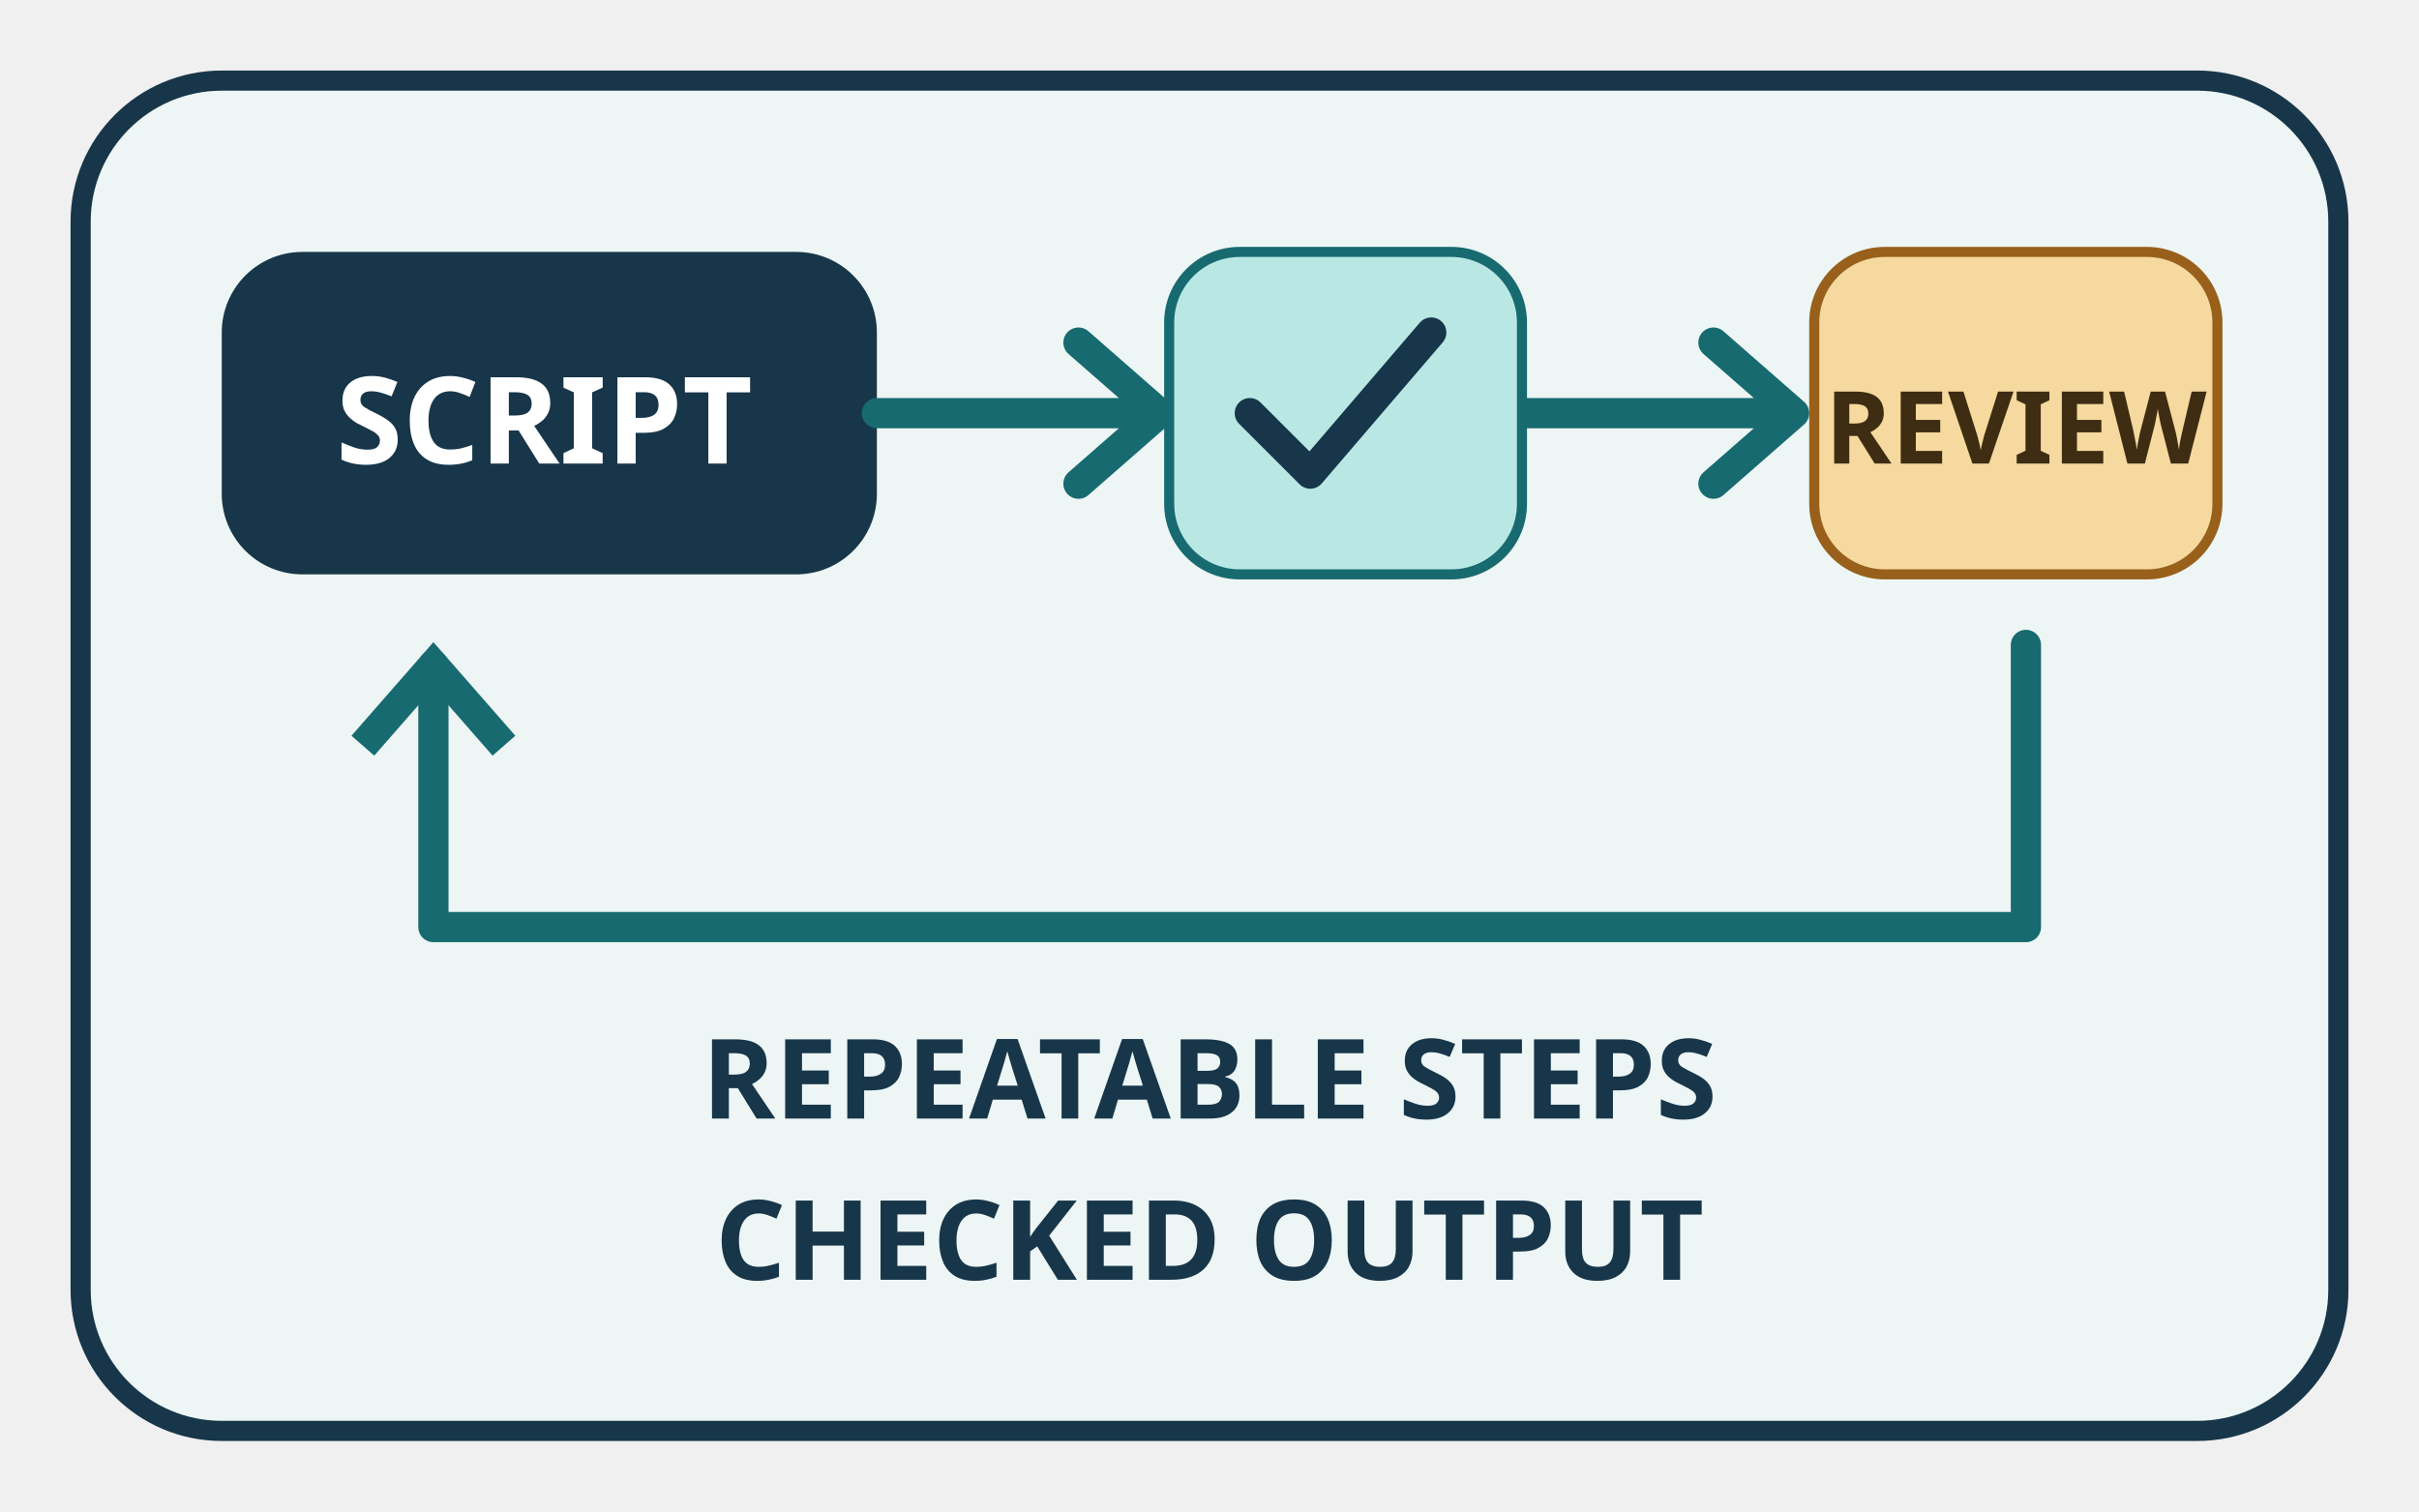
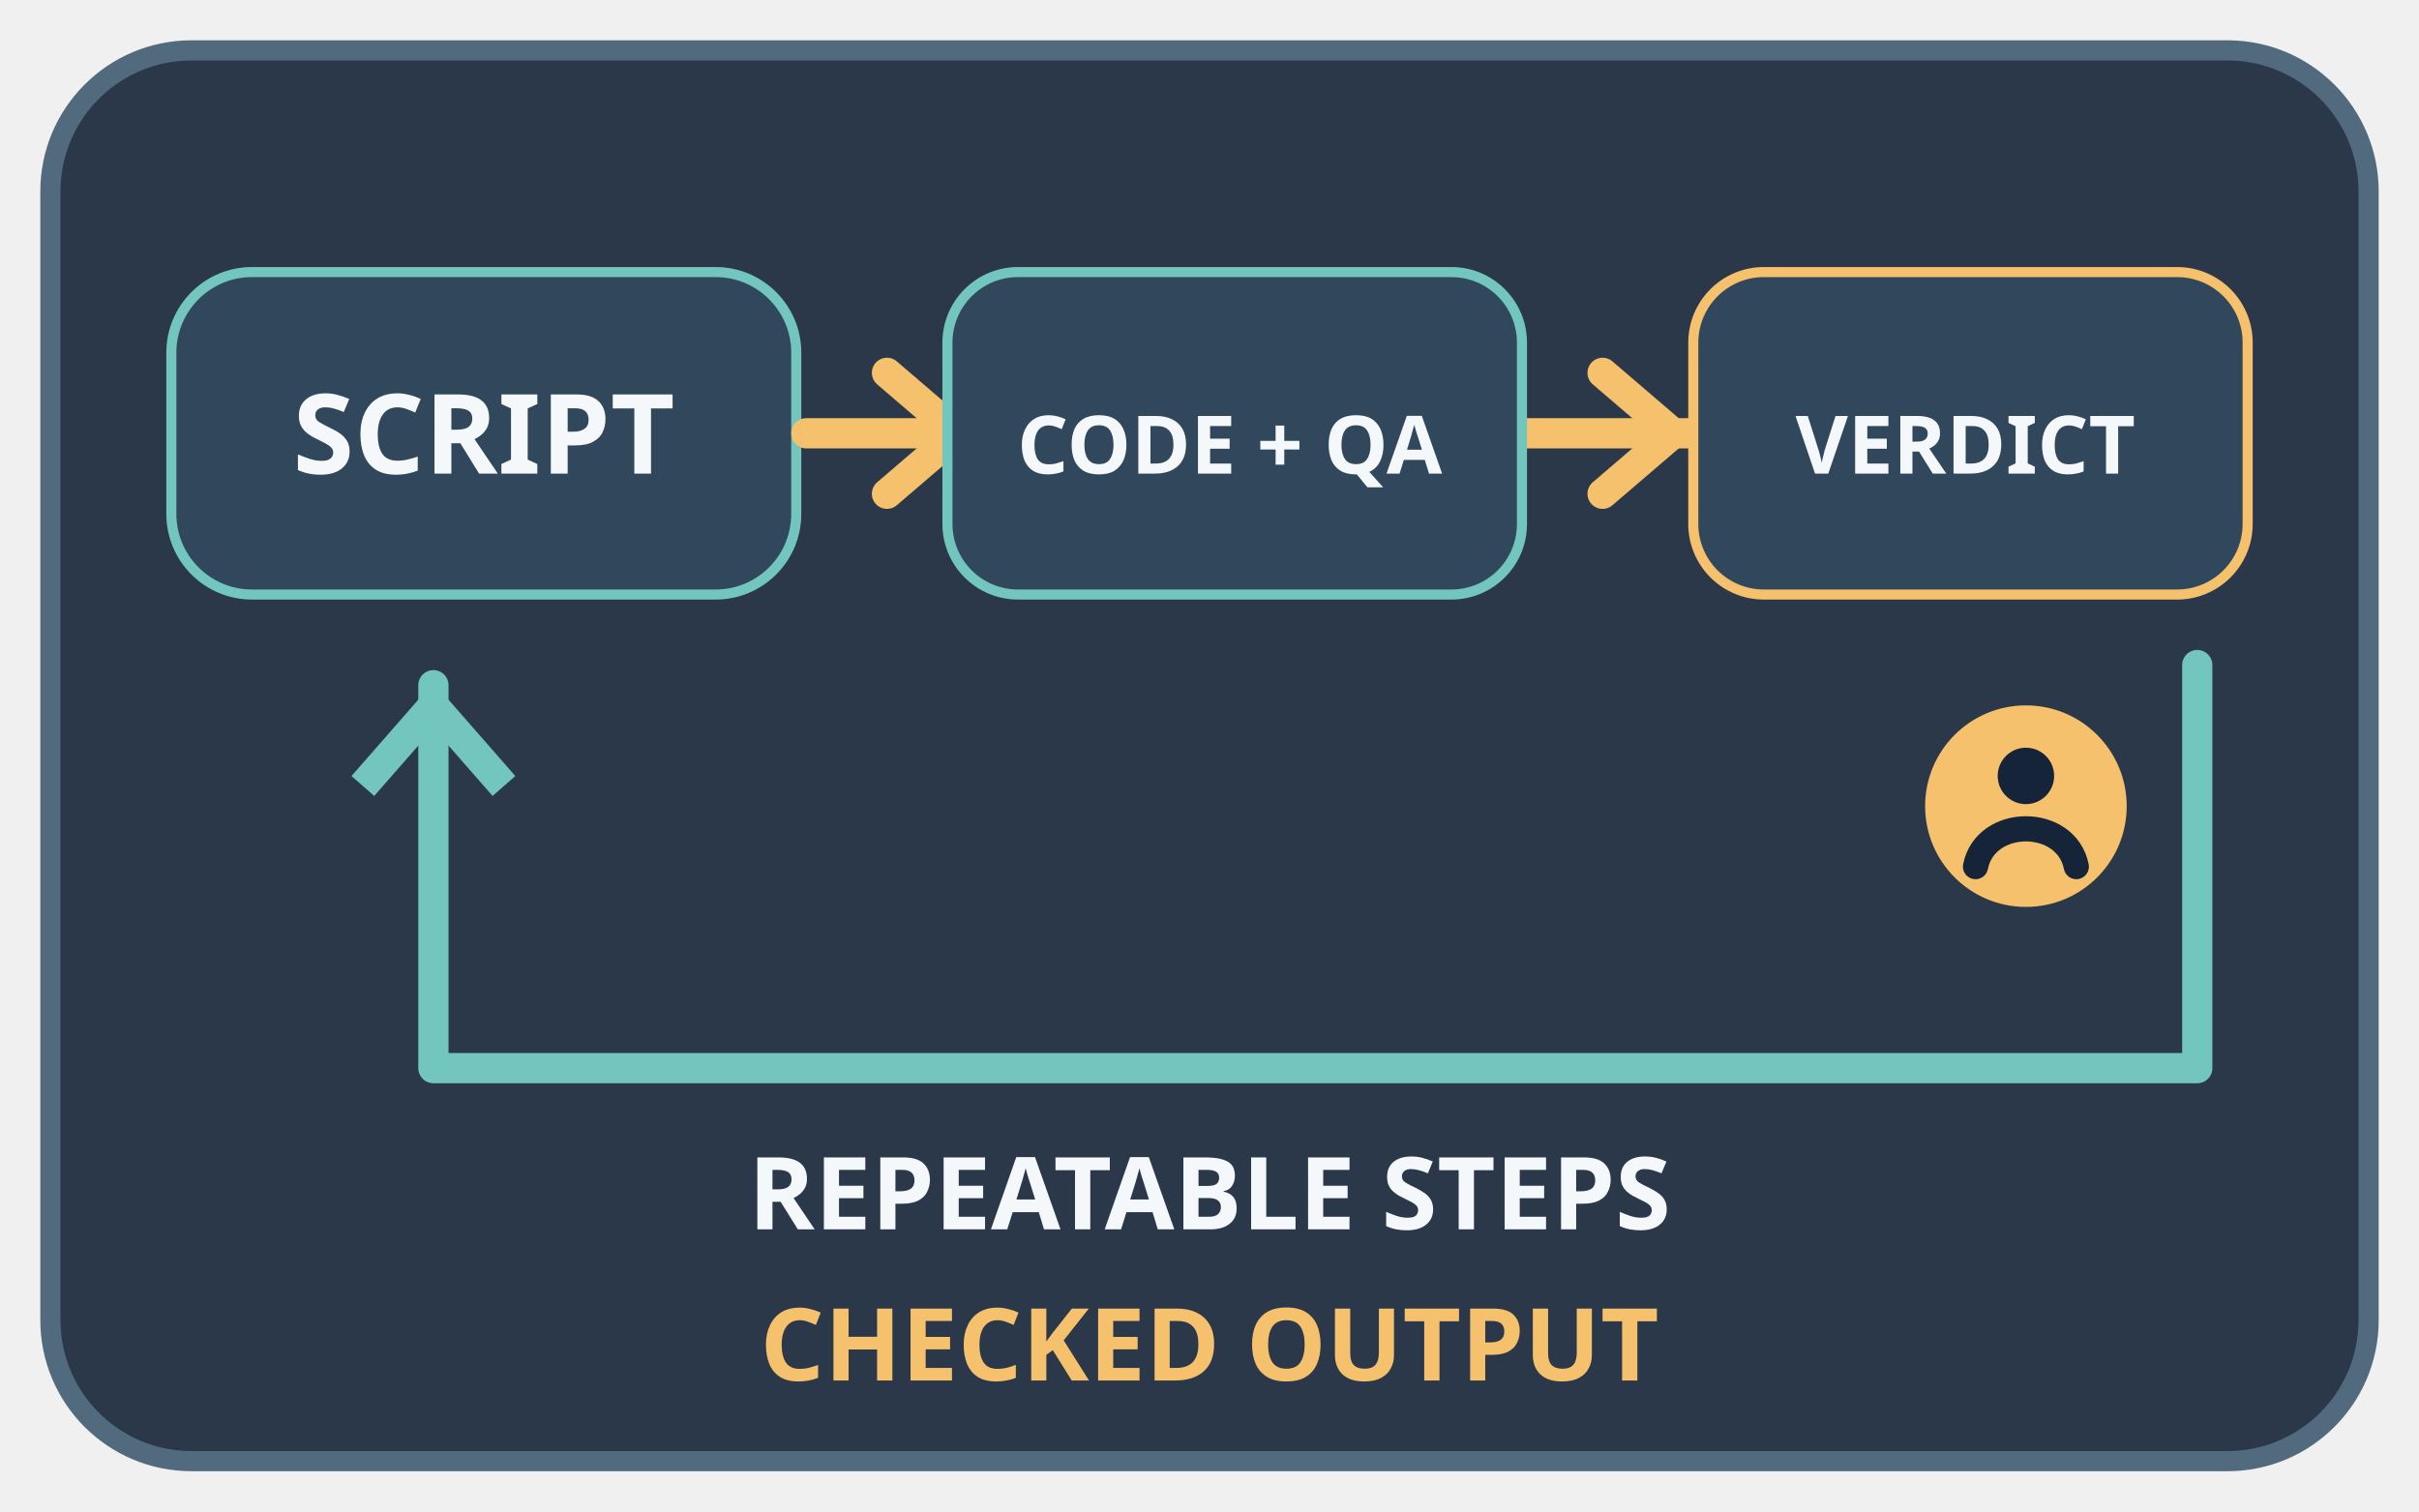
<svg xmlns="http://www.w3.org/2000/svg" width="240" height="150" viewBox="0 0 240 150" role="img" aria-labelledby="t d">
-   <rect x="8" y="8" width="224" height="134" rx="14" fill="#edf6f5" stroke="#17364a" stroke-width="2" />
-   <rect x="22" y="25" width="65" height="32" rx="8" fill="#17364a" />
-   <text x="54" y="46" text-anchor="middle" fill="#fff" font-family="system-ui,sans-serif" font-size="12" font-weight="700">SCRIPT</text>
-   <path d="M87 41h28m-8-7 8 7-8 7M151 41h27m-8-7 8 7-8 7" fill="none" stroke="#176a70" stroke-width="3" stroke-linecap="round" stroke-linejoin="round" />
-   <rect x="116" y="25" width="35" height="32" rx="7" fill="#b9e8e4" stroke="#176a70" />
-   <path d="m124 41 6 6 12-14" fill="none" stroke="#17364a" stroke-width="3" stroke-linecap="round" stroke-linejoin="round" />
-   <rect x="180" y="25" width="40" height="32" rx="7" fill="#f5d99e" stroke="#98601b" />
-   <text x="200" y="46" text-anchor="middle" fill="#3e2d12" font-family="system-ui,sans-serif" font-size="10" font-weight="700">REVIEW</text>
-   <path d="M201 64v28H43V66" fill="none" stroke="#176a70" stroke-width="3" stroke-linecap="round" stroke-linejoin="round" />
-   <path d="m36 74 7-8 7 8" fill="none" stroke="#176a70" stroke-width="3" />
-   <text x="120" y="111" text-anchor="middle" fill="#17364a" font-family="system-ui,sans-serif" font-size="11" font-weight="700">REPEATABLE STEPS</text>
-   <text x="120" y="127" text-anchor="middle" fill="#17364a" font-family="system-ui,sans-serif" font-size="11" font-weight="700">CHECKED OUTPUT</text>
+   <rect x="5" y="5" width="230" height="140" rx="14" fill="#152438" fill-opacity=".9" stroke="#526a7e" stroke-width="2" />
+   <rect x="17" y="27" width="62" height="32" rx="8" fill="#31475c" stroke="#72c6bd" />
+   <text x="48" y="47" text-anchor="middle" fill="#f5f8fb" font-family="system-ui,sans-serif" font-size="11" font-weight="700">SCRIPT</text>
+   <path d="M80 43h14m57 0h17" fill="none" stroke="#f5c16c" stroke-width="3" stroke-linecap="round" />
+   <path d="m88 37 7 6-7 6m71-12 7 6-7 6" fill="none" stroke="#f5c16c" stroke-width="3" stroke-linecap="round" stroke-linejoin="round" />
+   <rect x="94" y="27" width="57" height="32" rx="7" fill="#31475c" stroke="#72c6bd" />
+   <text x="122" y="47" text-anchor="middle" fill="#f5f8fb" font-family="system-ui,sans-serif" font-size="8" font-weight="700">CODE + QA</text>
+   <rect x="168" y="27" width="55" height="32" rx="7" fill="#31475c" stroke="#f5c16c" />
+   <text x="195" y="47" text-anchor="middle" fill="#f5f8fb" font-family="system-ui,sans-serif" font-size="8" font-weight="700">VERDICT</text>
+   <circle cx="201" cy="80" r="10" fill="#f5c16c" />
+   <circle cx="201" cy="77" r="2.8" fill="#152438" />
+   <path d="M196 86c1-5 9-5 10 0" fill="none" stroke="#152438" stroke-width="2.5" stroke-linecap="round" />
+   <path d="M218 66v40H43V68" fill="none" stroke="#72c6bd" stroke-width="3" stroke-linecap="round" stroke-linejoin="round" />
+   <path d="m36 78 7-8 7 8" fill="none" stroke="#72c6bd" stroke-width="3" />
+   <text x="120" y="122" text-anchor="middle" fill="#f5f8fb" font-family="system-ui,sans-serif" font-size="10" font-weight="700">REPEATABLE STEPS</text>
+   <text x="120" y="137" text-anchor="middle" fill="#f5c16c" font-family="system-ui,sans-serif" font-size="10" font-weight="700">CHECKED OUTPUT</text>
</svg>
